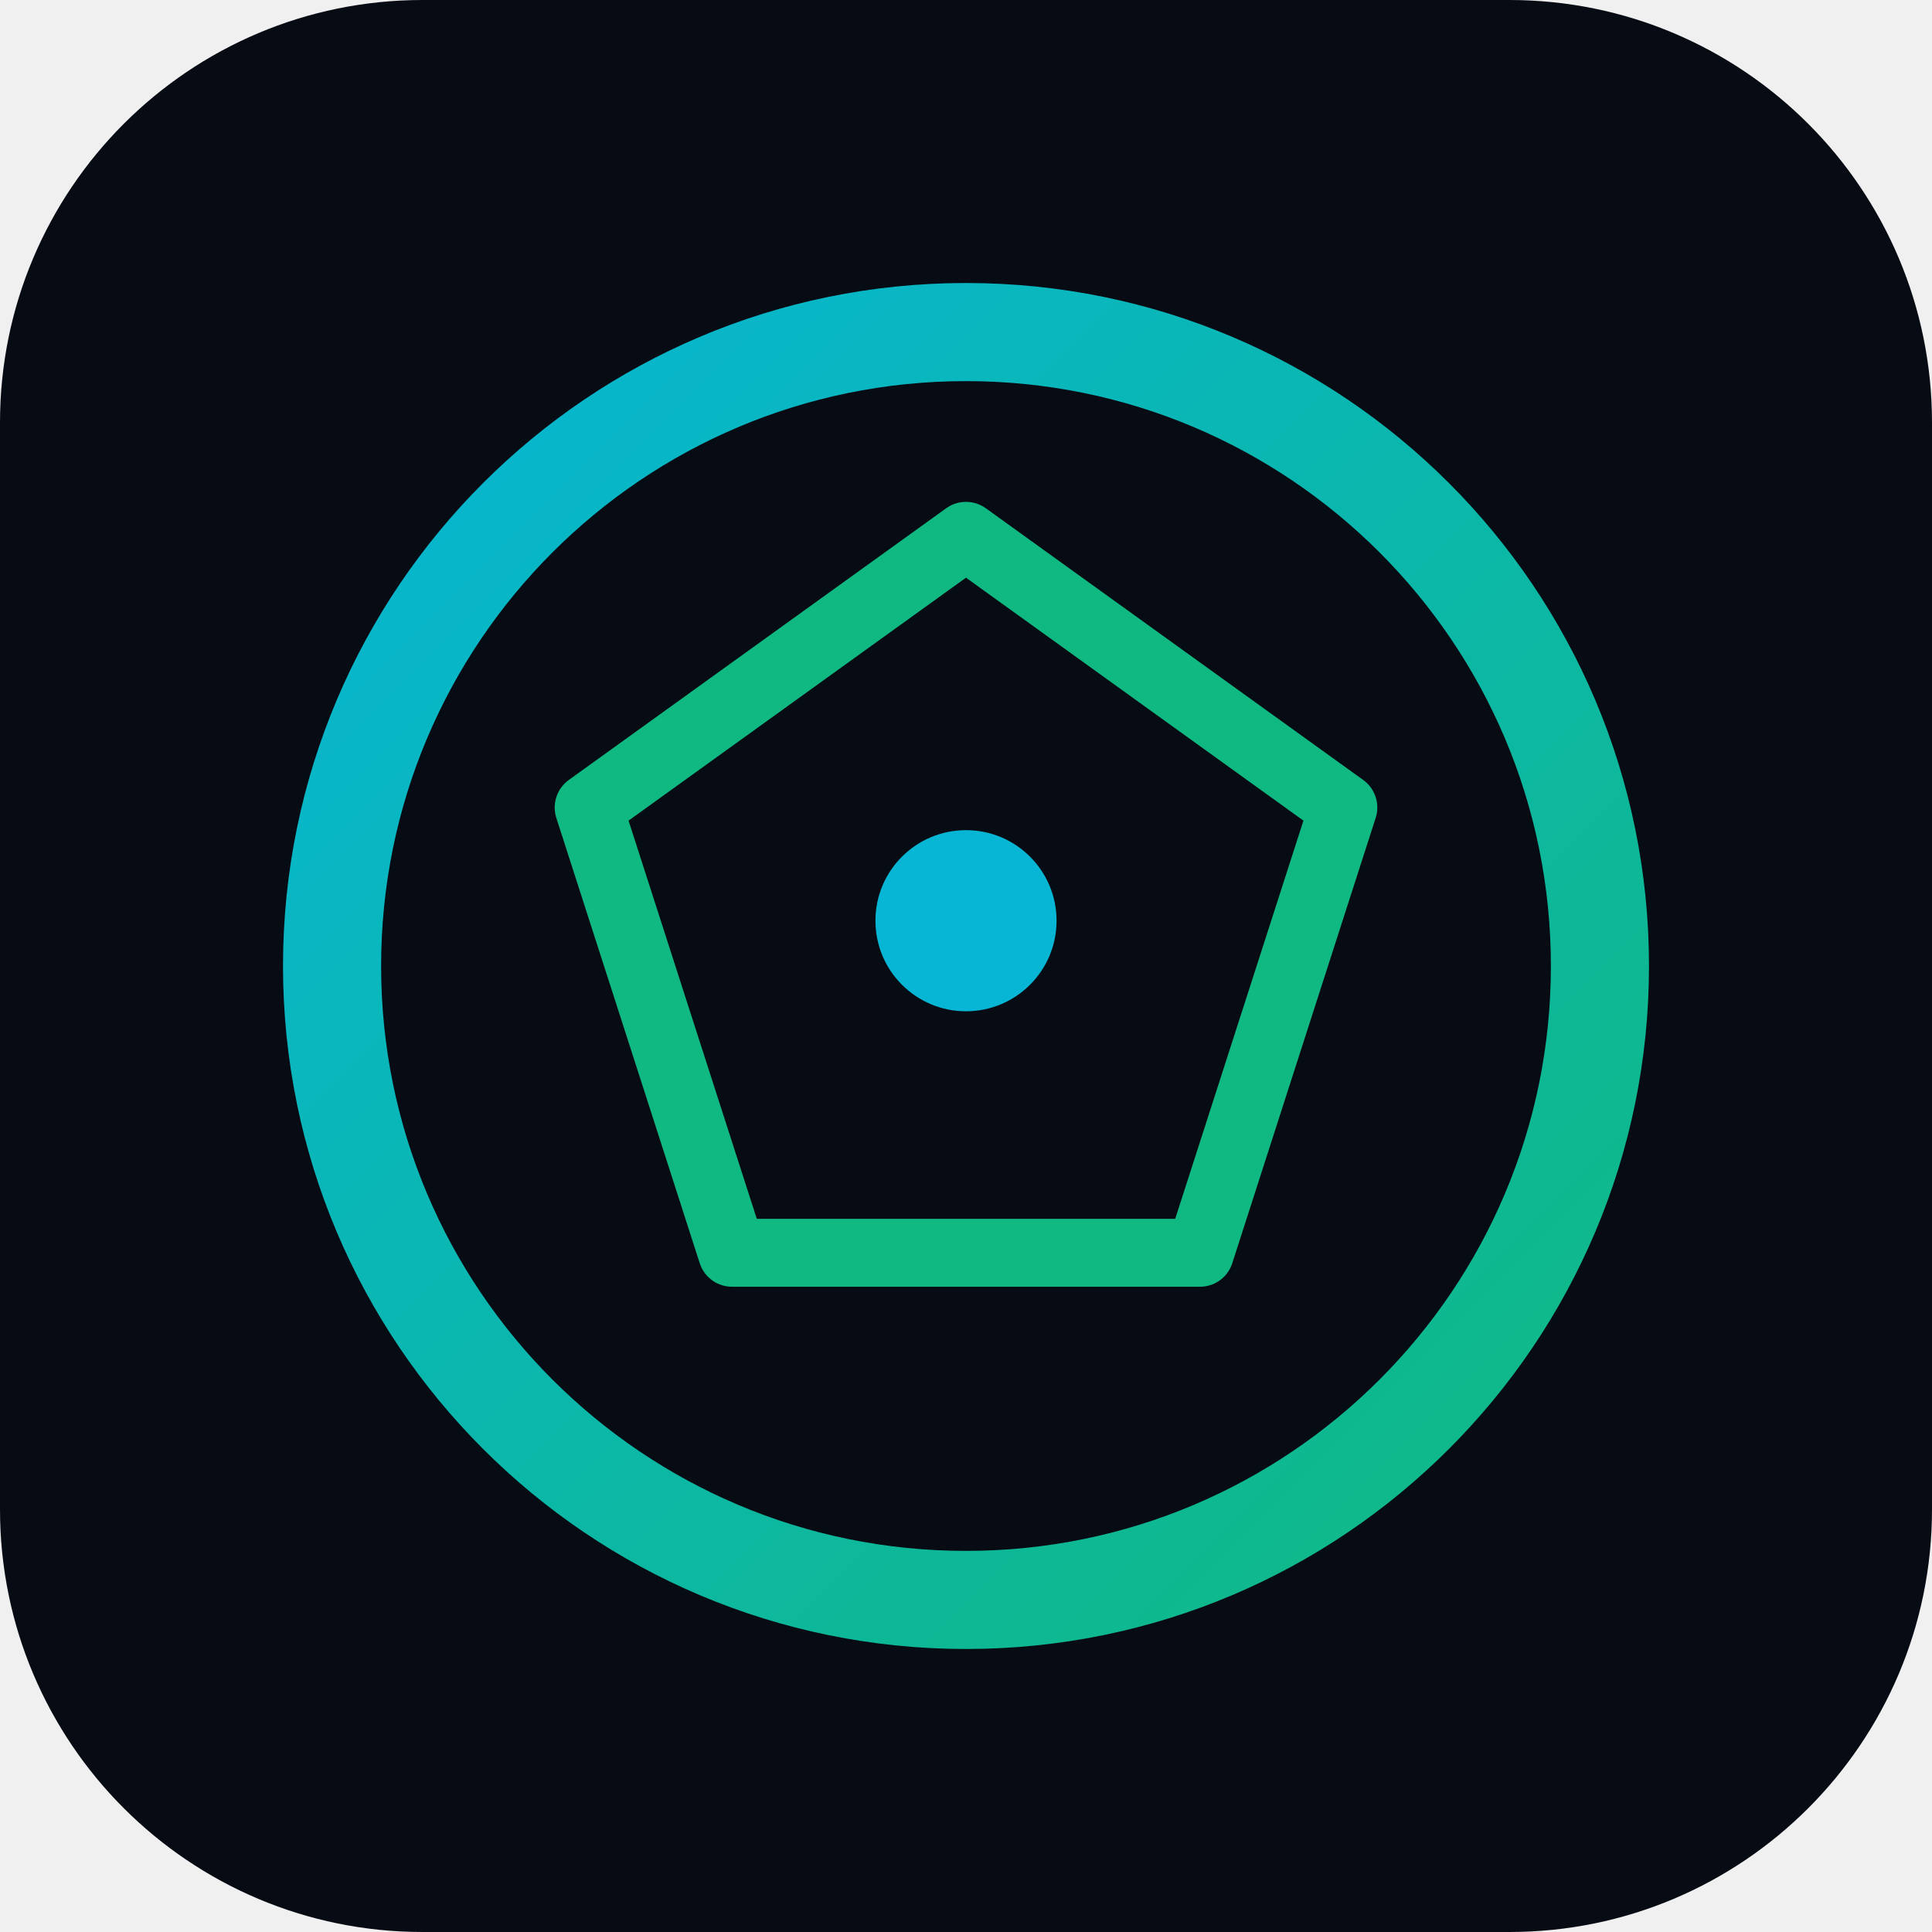
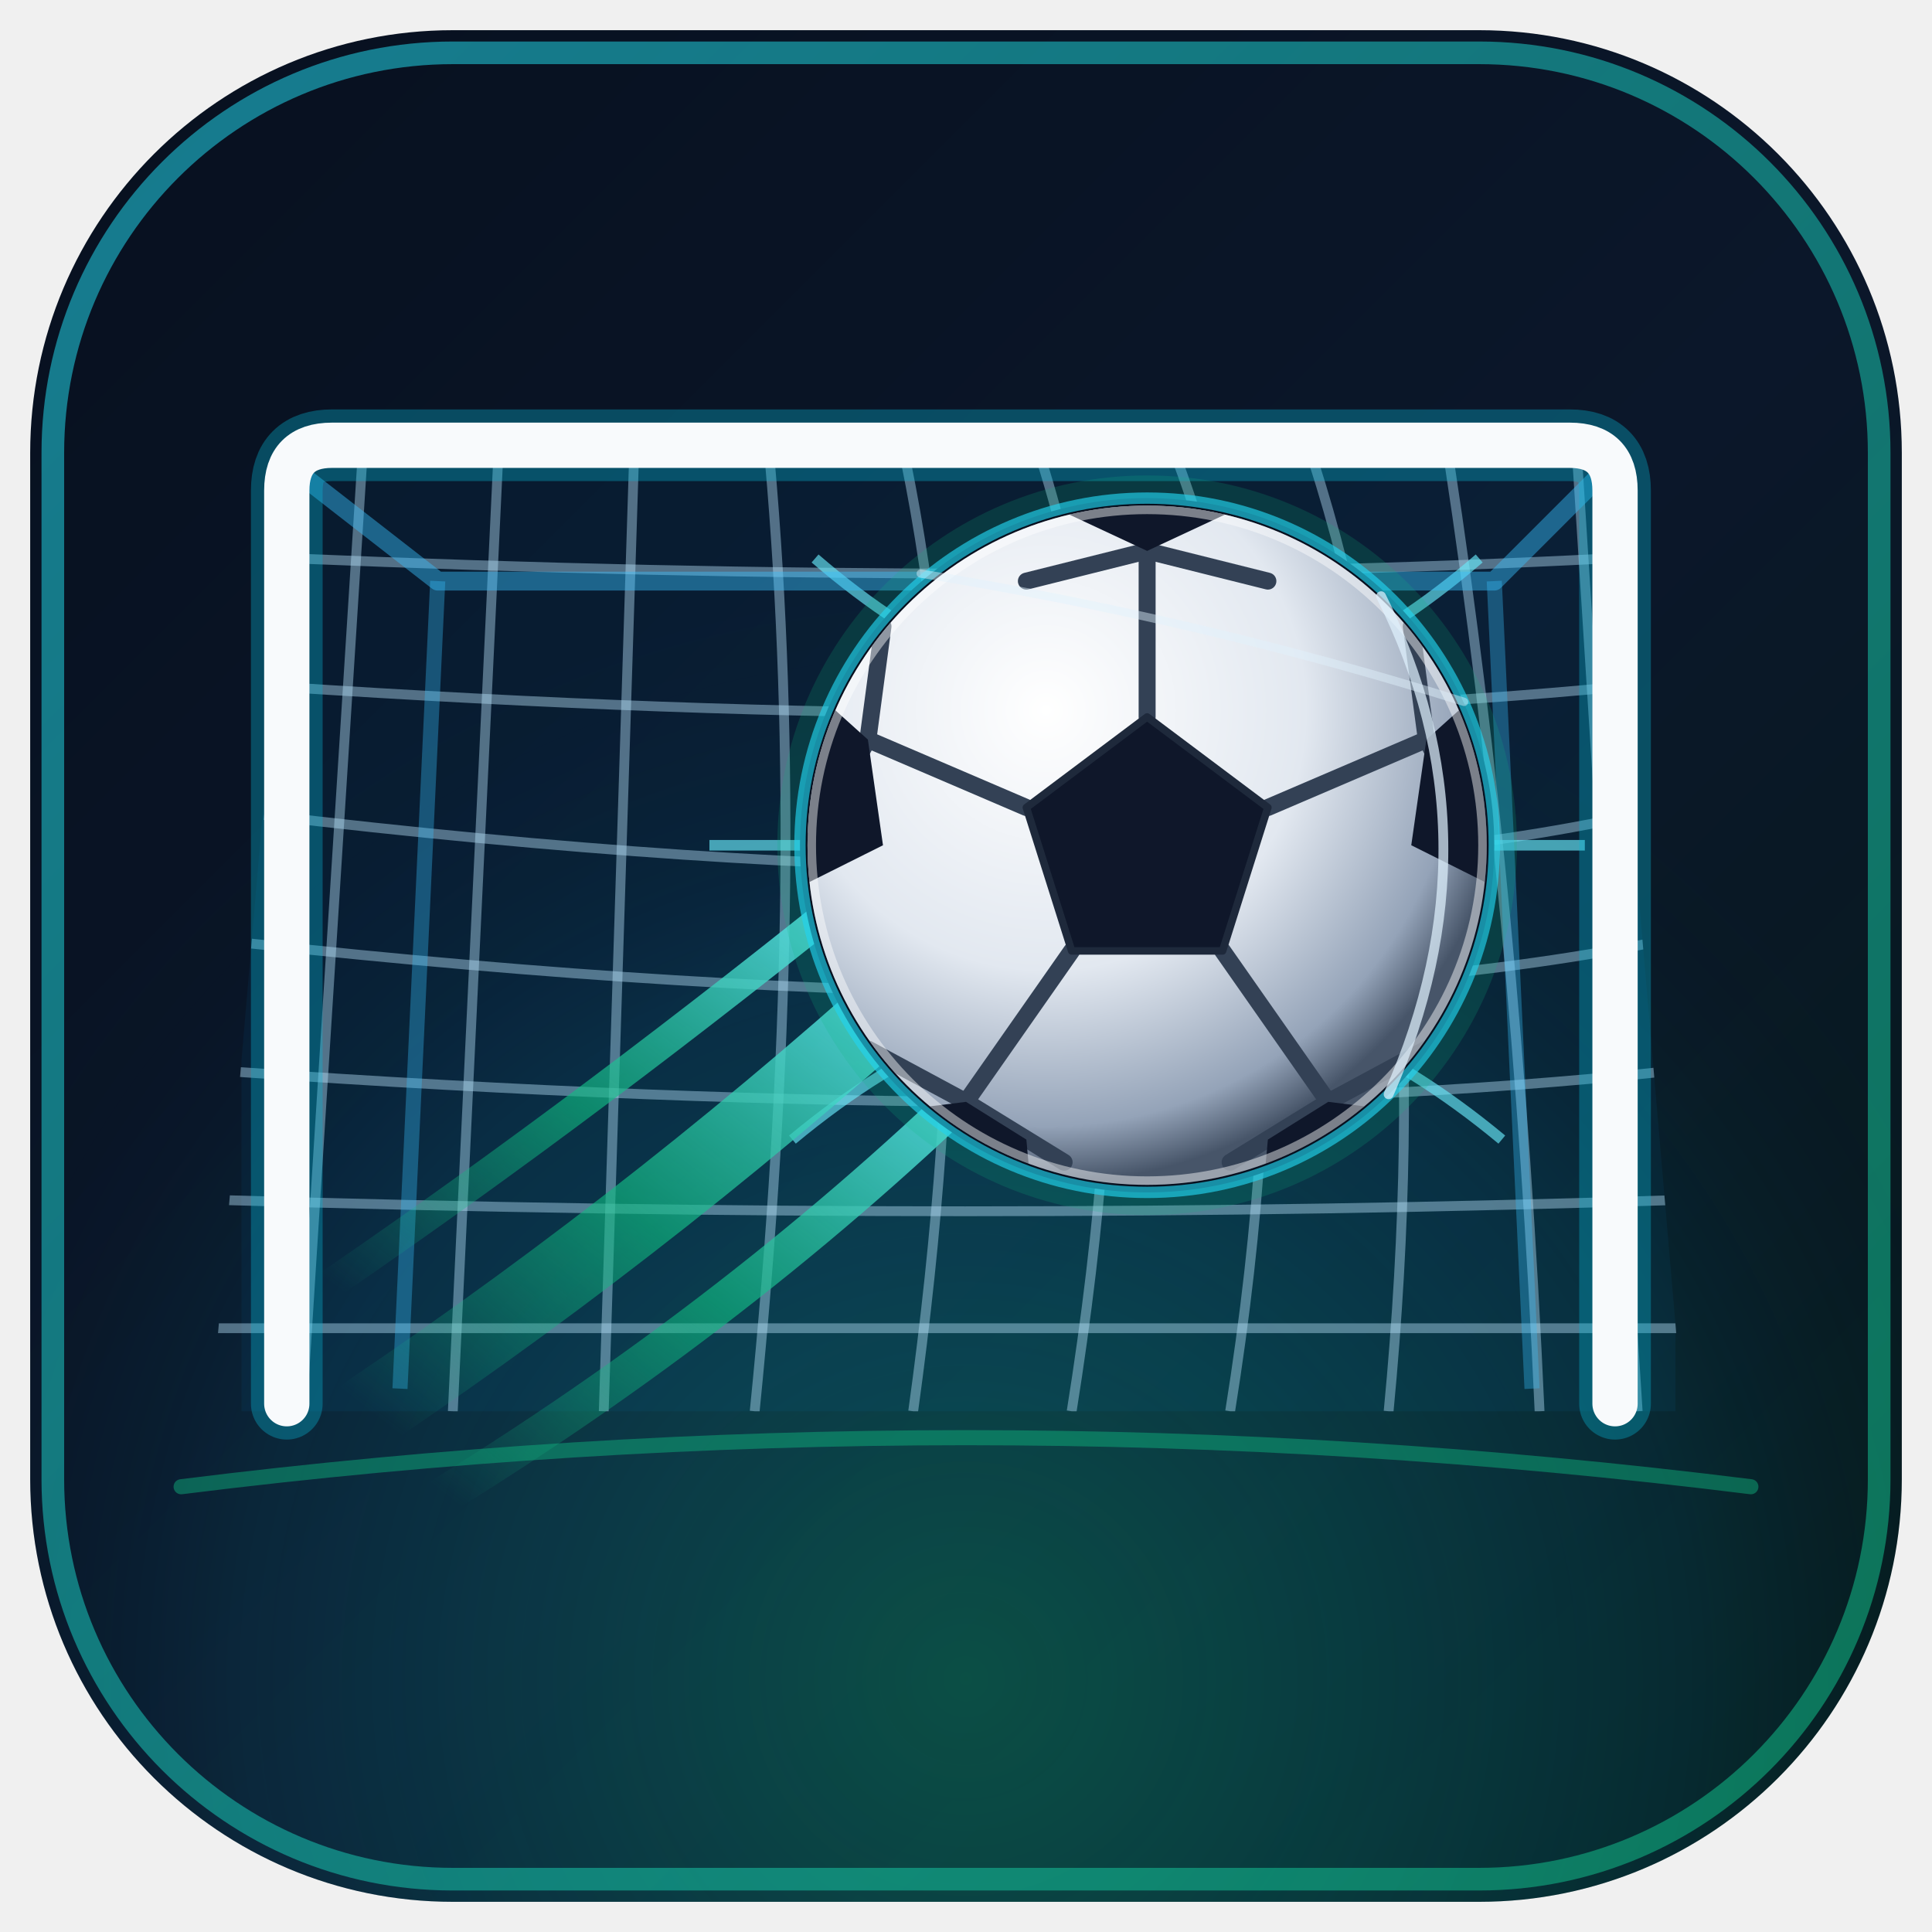
- <svg xmlns="http://www.w3.org/2000/svg" viewBox="0 0 512 512">
+ <svg xmlns="http://www.w3.org/2000/svg" viewBox="0 0 512 512" width="512" height="512">
  <defs>
-     <linearGradient id="g" x1="0" y1="0" x2="1" y2="1">
-       <stop offset="0%" stop-color="#06b6d4" />
+     <linearGradient id="bgGrad" x1="0" y1="0" x2="1" y2="1">
+       <stop offset="0%" stop-color="#07101f" />
+       <stop offset="55%" stop-color="#0b172a" />
+       <stop offset="100%" stop-color="#051b1a" />
+     </linearGradient>
+     <radialGradient id="turfGlow" cx="50%" cy="88%" r="60%">
+       <stop offset="0%" stop-color="#10b981" stop-opacity="0.34" />
+       <stop offset="65%" stop-color="#06b6d4" stop-opacity="0.10" />
+       <stop offset="100%" stop-color="#07101f" stop-opacity="0" />
+     </radialGradient>
+     <linearGradient id="borderGrad" x1="0" y1="0" x2="1" y2="1">
+       <stop offset="0%" stop-color="#22d3ee" />
      <stop offset="100%" stop-color="#10b981" />
    </linearGradient>
+     <linearGradient id="trailGrad" x1="0" y1="1" x2="1" y2="0">
+       <stop offset="0%" stop-color="#10b981" stop-opacity="0" />
+       <stop offset="45%" stop-color="#10b981" stop-opacity="0.65" />
+       <stop offset="100%" stop-color="#67e8f9" stop-opacity="0.95" />
+     </linearGradient>
+     <radialGradient id="ballShade" cx="35%" cy="30%" r="70%">
+       <stop offset="0%" stop-color="#ffffff" />
+       <stop offset="55%" stop-color="#e2e8f0" />
+       <stop offset="88%" stop-color="#94a3b8" />
+       <stop offset="100%" stop-color="#475569" />
+     </radialGradient>
+     <clipPath id="ballClip">
+       <circle cx="304" cy="224" r="90" />
+     </clipPath>
+     <clipPath id="netClip">
+       <polygon points="78,118 424,118 446,374 56,374" />
+     </clipPath>
  </defs>
-   <rect width="512" height="512" rx="112" fill="#070b14" />
-   <circle cx="256" cy="256" r="168" fill="none" stroke="url(#g)" stroke-width="26" />
-   <polygon points="256,142 356,214 318,332 194,332 156,214" fill="none" stroke="#10b981" stroke-width="18" stroke-linejoin="round" />
-   <circle cx="256" cy="244" r="24" fill="#06b6d4" />
+   <rect x="8" y="8" width="496" height="496" rx="112" fill="url(#bgGrad)" />
+   <rect x="8" y="8" width="496" height="496" rx="112" fill="url(#turfGlow)" />
+   <rect x="14" y="14" width="484" height="484" rx="106" fill="none" stroke="url(#borderGrad)" stroke-width="6" stroke-opacity="0.55" />
+   <path d="M 48 394 Q 256 368 464 394" fill="none" stroke="#10b981" stroke-width="4" stroke-opacity="0.45" stroke-linecap="round" />
+   <g clip-path="url(#netClip)">
+     <rect x="64" y="122" width="380" height="252" fill="#0ea5e9" fill-opacity="0.06" />
+     <g fill="none" stroke="#bae6fd" stroke-width="2.6" stroke-opacity="0.42">
+       <path d="M 96 122 L 80 374" />
+       <path d="M 132 122 L 120 374" />
+       <path d="M 168 122 L 160 374" />
+       <path d="M 204 122 Q 214 235 200 374" />
+       <path d="M 240 122 Q 262 230 242 374" />
+       <path d="M 276 122 Q 308 224 284 374" />
+       <path d="M 312 122 Q 350 224 326 374" />
+       <path d="M 348 122 Q 382 228 368 374" />
+       <path d="M 384 122 Q 402 240 408 374" />
+       <path d="M 418 122 L 434 374" />
+       <path d="M 78 148 Q 270 156 426 148" />
+       <path d="M 74 182 Q 285 196 429 182" />
+       <path d="M 70 216 Q 305 244 433 216" />
+       <path d="M 66 250 Q 305 276 437 250" />
+       <path d="M 62 284 Q 290 300 441 284" />
+       <path d="M 58 318 Q 260 324 445 318" />
+       <path d="M 54 352 L 448 352" />
+     </g>
+     <g fill="none" stroke="#67e8f9" stroke-width="2.8" stroke-opacity="0.65">
+       <path d="M 216 148 Q 304 224 392 148" />
+       <path d="M 210 302 Q 304 224 398 302" />
+       <path d="M 188 224 Q 304 224 420 224" />
+     </g>
+   </g>
+   <path d="M 80 126 L 116 154 L 396 154 L 424 126" fill="none" stroke="#38bdf8" stroke-width="5" stroke-opacity="0.45" stroke-linejoin="round" />
+   <path d="M 116 154 L 106 368 M 396 154 L 406 368" fill="none" stroke="#38bdf8" stroke-width="4" stroke-opacity="0.35" />
+   <path d="M 76 372 L 76 130 Q 76 118 88 118 L 416 118 Q 428 118 428 130 L 428 372" fill="none" stroke="#06b6d4" stroke-width="19" stroke-linecap="round" stroke-linejoin="round" stroke-opacity="0.35" />
+   <path d="M 76 372 L 76 130 Q 76 118 88 118 L 416 118 Q 428 118 428 130 L 428 372" fill="none" stroke="#f8fafc" stroke-width="12" stroke-linecap="round" stroke-linejoin="round" />
+   <path d="M 98 374 Q 178 320 250 254" fill="none" stroke="url(#trailGrad)" stroke-width="20" stroke-linecap="round" />
+   <path d="M 118 396 Q 202 344 268 278" fill="none" stroke="url(#trailGrad)" stroke-width="10" stroke-linecap="round" />
+   <path d="M 88 340 Q 158 292 232 232" fill="none" stroke="url(#trailGrad)" stroke-width="8" stroke-linecap="round" />
+   <circle cx="304" cy="224" r="98" fill="#10b981" fill-opacity="0.18" />
+   <circle cx="304" cy="224" r="92" fill="#07101f" stroke="#22d3ee" stroke-width="3" stroke-opacity="0.65" />
+   <circle cx="304" cy="224" r="90" fill="url(#ballShade)" />
+   <g clip-path="url(#ballClip)">
+     <g stroke="#334155" stroke-width="4.5" stroke-linecap="round" stroke-linejoin="round" fill="none">
+       <line x1="304" y1="190" x2="304" y2="146" />
+       <line x1="336" y1="214" x2="378" y2="196" />
+       <line x1="324" y1="252" x2="352" y2="292" />
+       <line x1="284" y1="252" x2="256" y2="292" />
+       <line x1="272" y1="214" x2="230" y2="196" />
+       <path d="M 272 154 L 304 146 L 336 154" />
+       <path d="M 374 166 L 378 196 L 392 222" />
+       <path d="M 378 278 L 352 292 L 326 308" />
+       <path d="M 282 308 L 256 292 L 230 278" />
+       <path d="M 216 222 L 230 196 L 234 166" />
+     </g>
+     <polygon points="304,190 336,214 324,252 284,252 272,214" fill="#0f172a" stroke="#1e293b" stroke-width="2" stroke-linejoin="round" />
+     <polygon points="304,146 334,132 346,112 262,112 274,132" fill="#0f172a" />
+     <polygon points="378,196 398,178 412,188 394,234 374,224" fill="#0f172a" />
+     <polygon points="230,196 210,178 196,188 214,234 234,224" fill="#0f172a" />
+     <polygon points="352,292 384,296 376,326 334,324 336,302" fill="#0f172a" />
+     <polygon points="256,292 224,296 232,326 274,324 272,302" fill="#0f172a" />
+     <circle cx="304" cy="224" r="89" fill="none" stroke="#ffffff" stroke-width="2.5" stroke-opacity="0.45" />
+   </g>
+   <path d="M 366 158 Q 398 222 368 290" fill="none" stroke="#e0f2fe" stroke-width="2.6" stroke-opacity="0.72" stroke-linecap="round" />
+   <path d="M 244 152 Q 318 164 388 186" fill="none" stroke="#e0f2fe" stroke-width="2.2" stroke-opacity="0.45" stroke-linecap="round" />
</svg>
